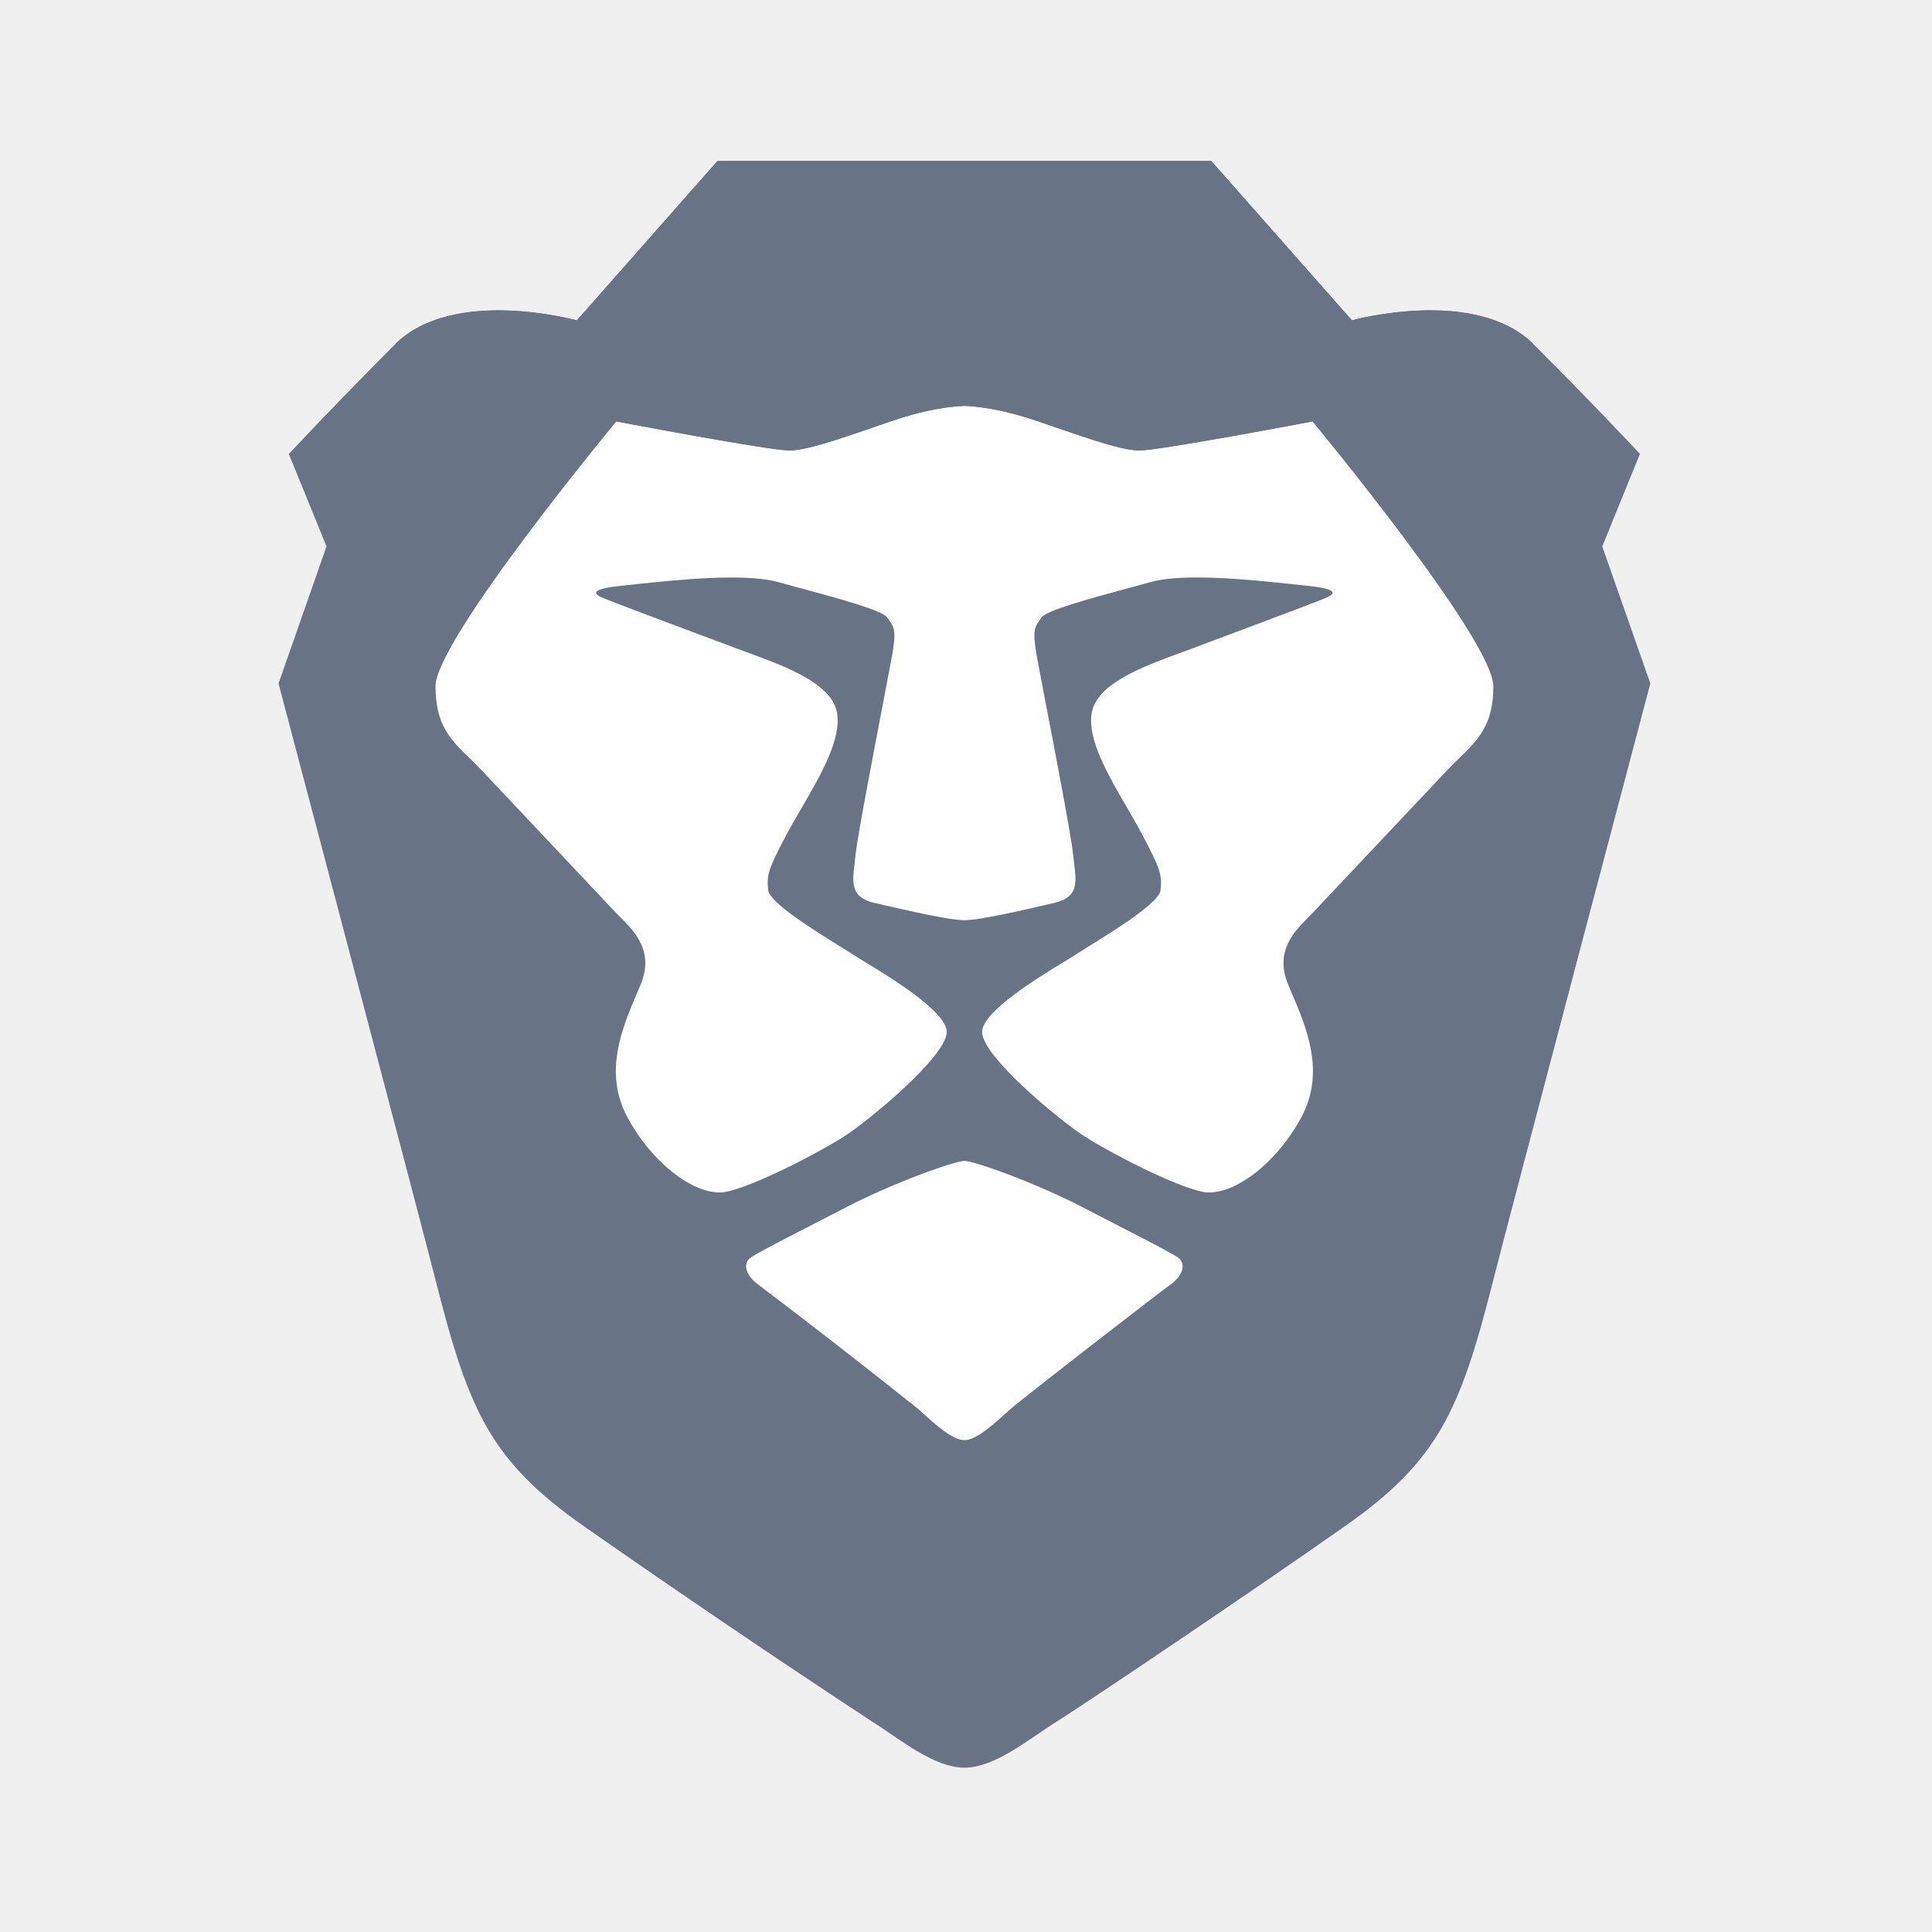
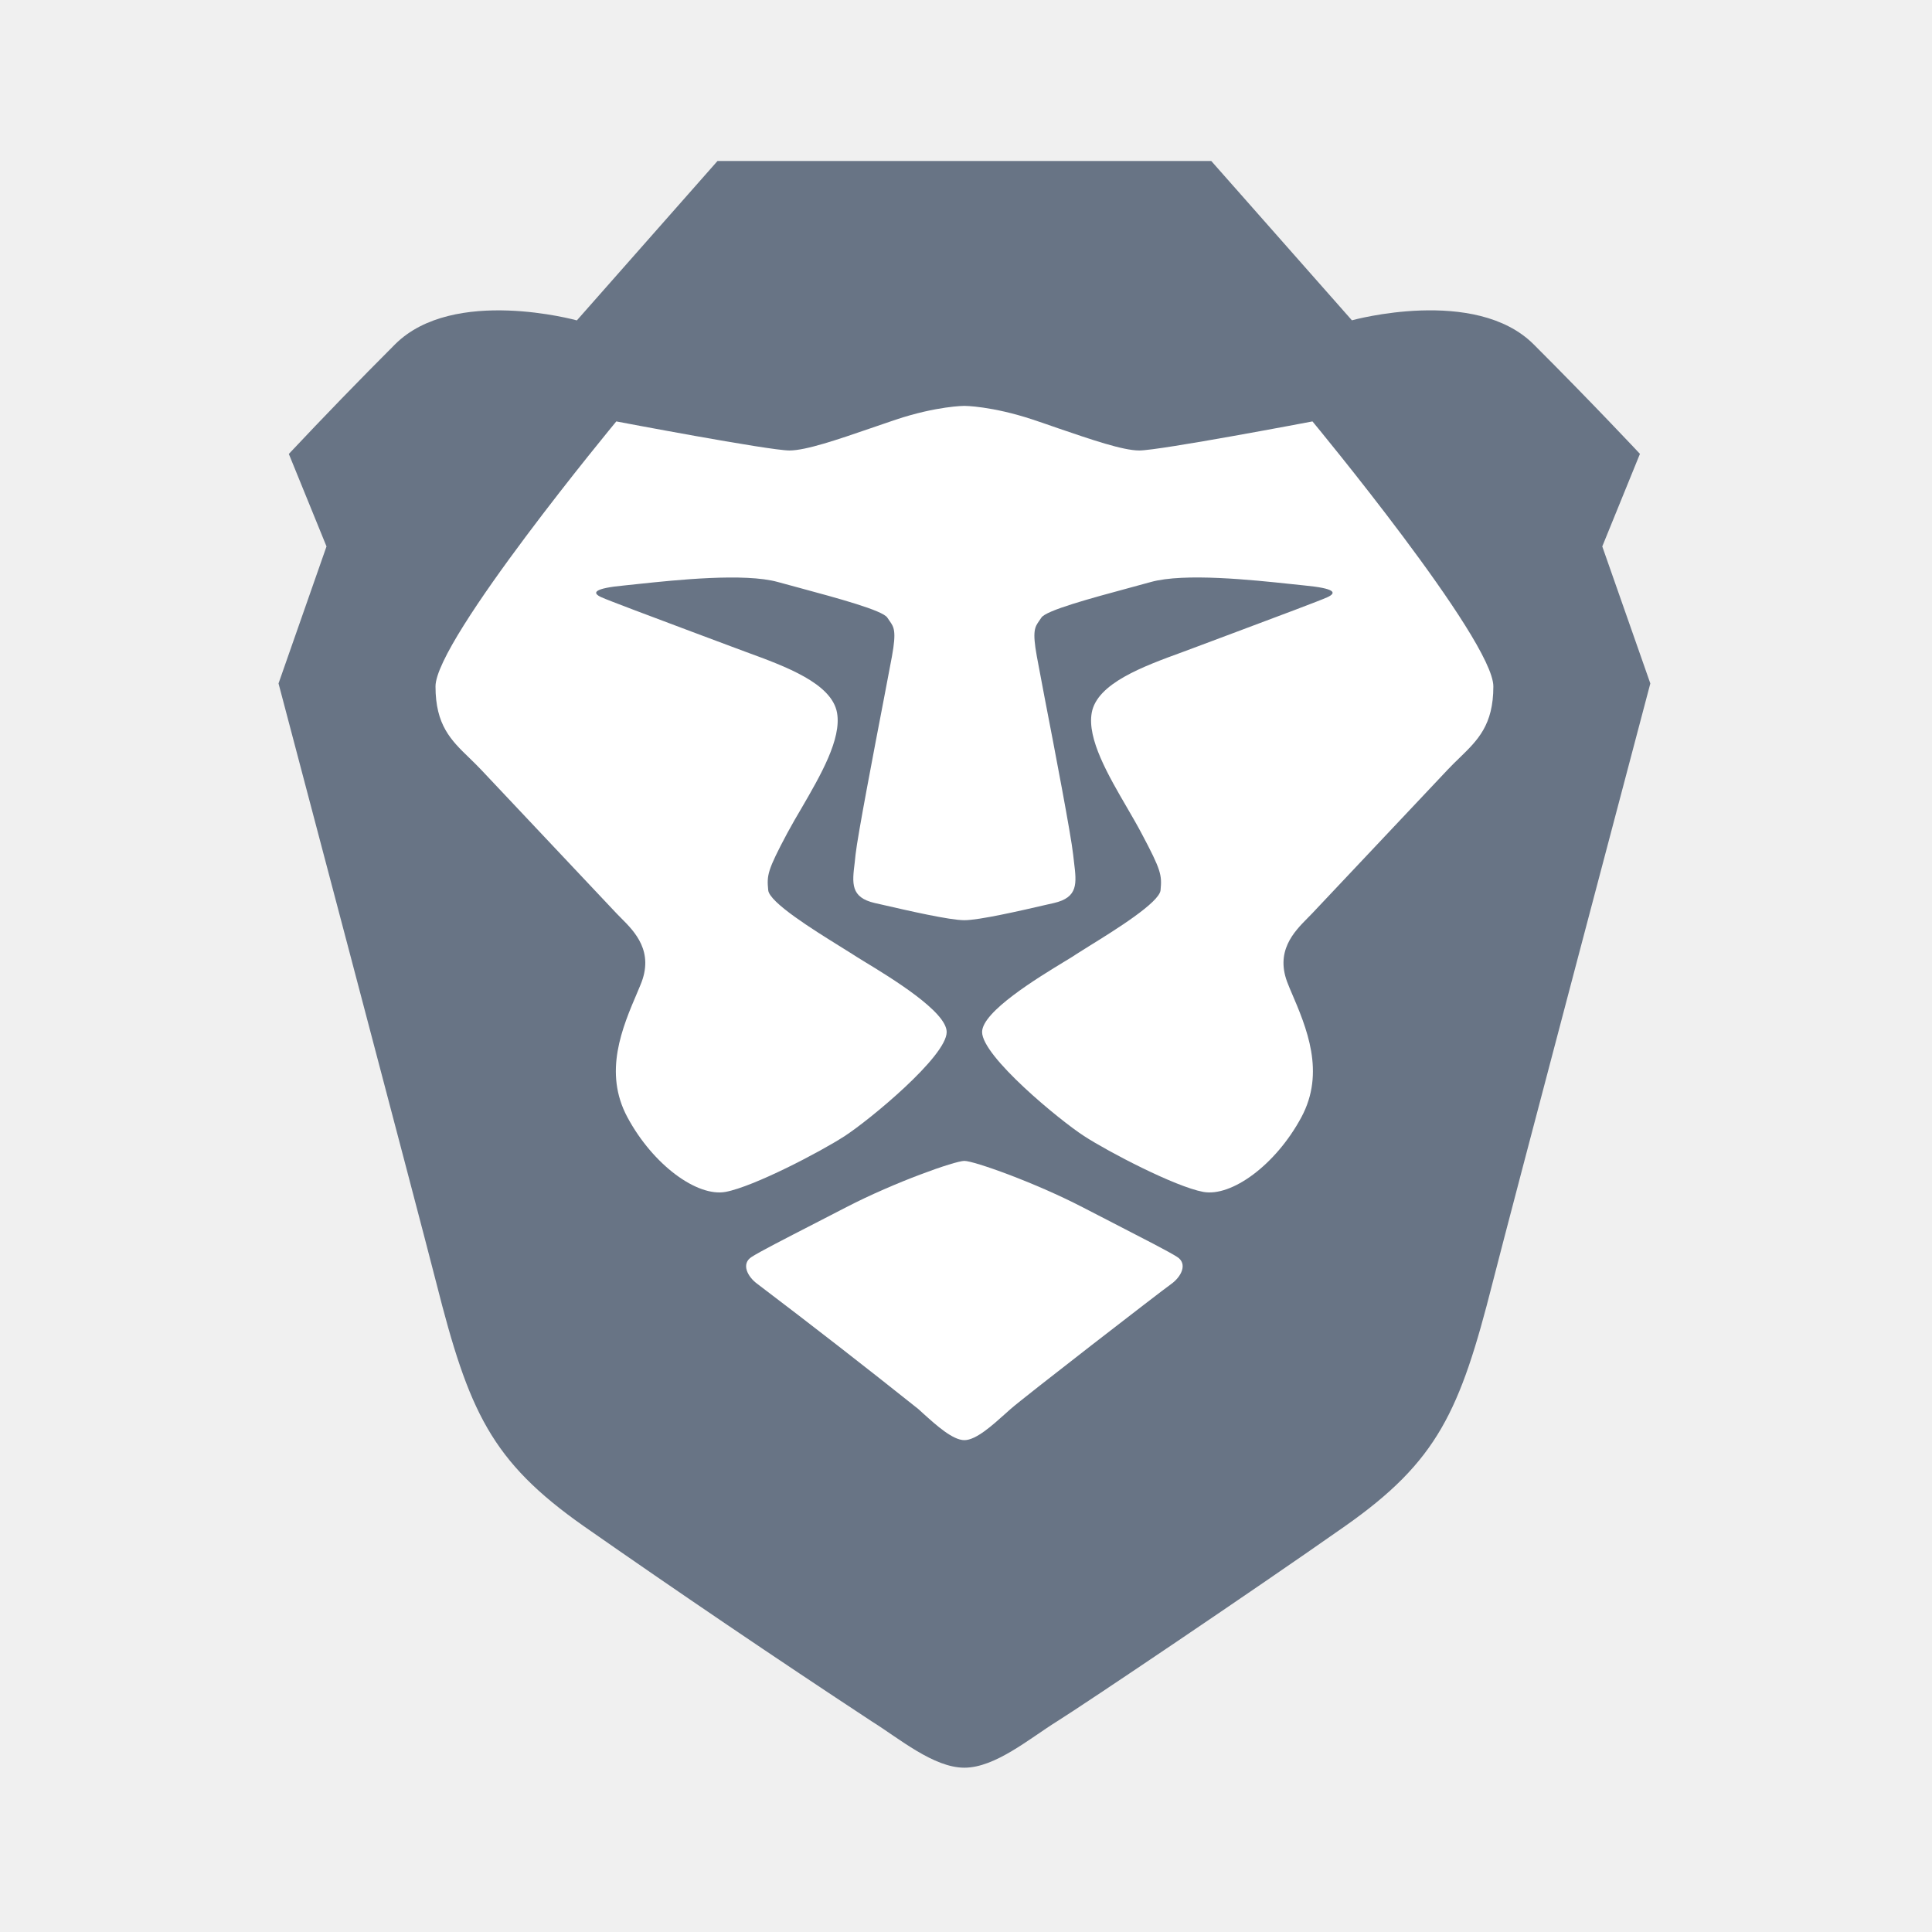
<svg xmlns="http://www.w3.org/2000/svg" fill="none" viewBox="0 0 24 24">
  <path fill="#687485" fill-rule="evenodd" d="m19.904 6.788.468-1.15s-.596-.637-1.32-1.36c-.724-.724-2.258-.299-2.258-.299L15.047 2H8.913L7.166 3.98s-1.534-.426-2.258.297a61.753 61.753 0 0 0-1.32 1.362l.468 1.149L3.46 8.49s1.754 6.636 1.96 7.447c.404 1.596.681 2.213 1.831 3.021a155.07 155.07 0 0 0 3.579 2.426c.34.212.767.575 1.15.575.383 0 .81-.363 1.15-.575.341-.213 2.428-1.617 3.579-2.426 1.15-.808 1.427-1.425 1.832-3.021.205-.81 1.96-7.447 1.96-7.447l-.597-1.702Z" clip-rule="evenodd" />
  <path fill="#fff" d="M14.152 5.596c.256 0 2.152-.361 2.152-.361s2.247 2.712 2.247 3.292c0 .48-.194.667-.421.888a4.019 4.019 0 0 0-.146.146l-1.685 1.787a2.77 2.77 0 0 1-.055.056c-.168.17-.415.418-.24.83.01.028.023.056.035.085.192.447.428 1 .127 1.56-.32.595-.869.992-1.22.927-.351-.066-1.177-.497-1.48-.694-.304-.197-1.266-.989-1.266-1.292 0-.253.692-.674 1.028-.878.067-.04.12-.073.15-.094l.164-.103c.307-.19.861-.534.875-.687.017-.188.01-.243-.237-.707-.052-.099-.114-.205-.177-.314-.236-.405-.5-.858-.441-1.183.066-.366.64-.576 1.128-.754l.177-.066.507-.19c.486-.182 1.026-.384 1.115-.425.124-.057.092-.11-.282-.146a17.4 17.4 0 0 1-.181-.019c-.462-.049-1.315-.14-1.73-.024l-.268.073c-.466.126-1.037.28-1.092.37a.795.795 0 0 1-.028.041c-.052.075-.086.123-.028.44l.096.509c.13.67.33 1.718.355 1.953l.011.095c.032.263.054.437-.251.507l-.08.018c-.344.08-.849.195-1.031.195-.183 0-.688-.116-1.032-.195l-.08-.018c-.304-.07-.283-.244-.25-.507l.01-.095c.026-.236.227-1.285.356-1.956l.096-.506c.058-.317.024-.365-.029-.44l-.028-.041c-.054-.09-.625-.244-1.091-.37a39.11 39.11 0 0 1-.269-.073c-.414-.115-1.267-.025-1.73.024l-.18.019c-.374.035-.406.09-.283.146.09.041.63.243 1.115.425l.508.19.177.066c.487.178 1.062.388 1.128.754.058.325-.205.778-.44 1.183a8.74 8.74 0 0 0-.179.314c-.247.464-.254.52-.236.707.013.152.567.496.874.687l.165.103c.03.02.083.053.15.094.336.204 1.028.625 1.028.878 0 .303-.962 1.095-1.266 1.292-.303.197-1.129.628-1.48.694-.352.065-.9-.332-1.22-.927-.301-.56-.065-1.112.127-1.56l.035-.084c.175-.413-.072-.662-.24-.83l-.056-.057-1.684-1.787c-.05-.052-.098-.1-.146-.146-.228-.22-.42-.408-.42-.888 0-.58 2.246-3.292 2.246-3.292s1.896.361 2.151.361c.204 0 .598-.135 1.008-.276l.313-.107c.511-.17.852-.171.852-.171s.34.001.852.171c.103.035.208.07.312.107.41.14.804.276 1.008.276Z" />
  <path fill="#fff" d="M13.827 15.192c.4.206.685.352.793.42.139.086.054.25-.073.34-.127.09-1.829 1.406-1.994 1.552a1.637 1.637 0 0 0-.067.06c-.16.143-.362.326-.506.326-.144 0-.347-.183-.507-.327l-.066-.06a103.45 103.45 0 0 0-1.995-1.551c-.126-.09-.211-.254-.072-.34.108-.068.392-.214.793-.42l.382-.197c.6-.31 1.348-.574 1.465-.574.117 0 .865.264 1.465.574l.382.197Z" />
-   <path fill="#687485" fill-rule="evenodd" d="M16.794 3.98 15.047 2H8.913L7.166 3.98s-1.534-.426-2.258.297c0 0 2.045-.184 2.748.958 0 0 1.896.361 2.151.361.256 0 .81-.212 1.321-.383.511-.17.852-.171.852-.171s.34.001.852.171c.511.17 1.065.383 1.32.383.256 0 2.152-.361 2.152-.361.703-1.142 2.748-.958 2.748-.958-.724-.723-2.258-.298-2.258-.298Z" clip-rule="evenodd" />
</svg>
